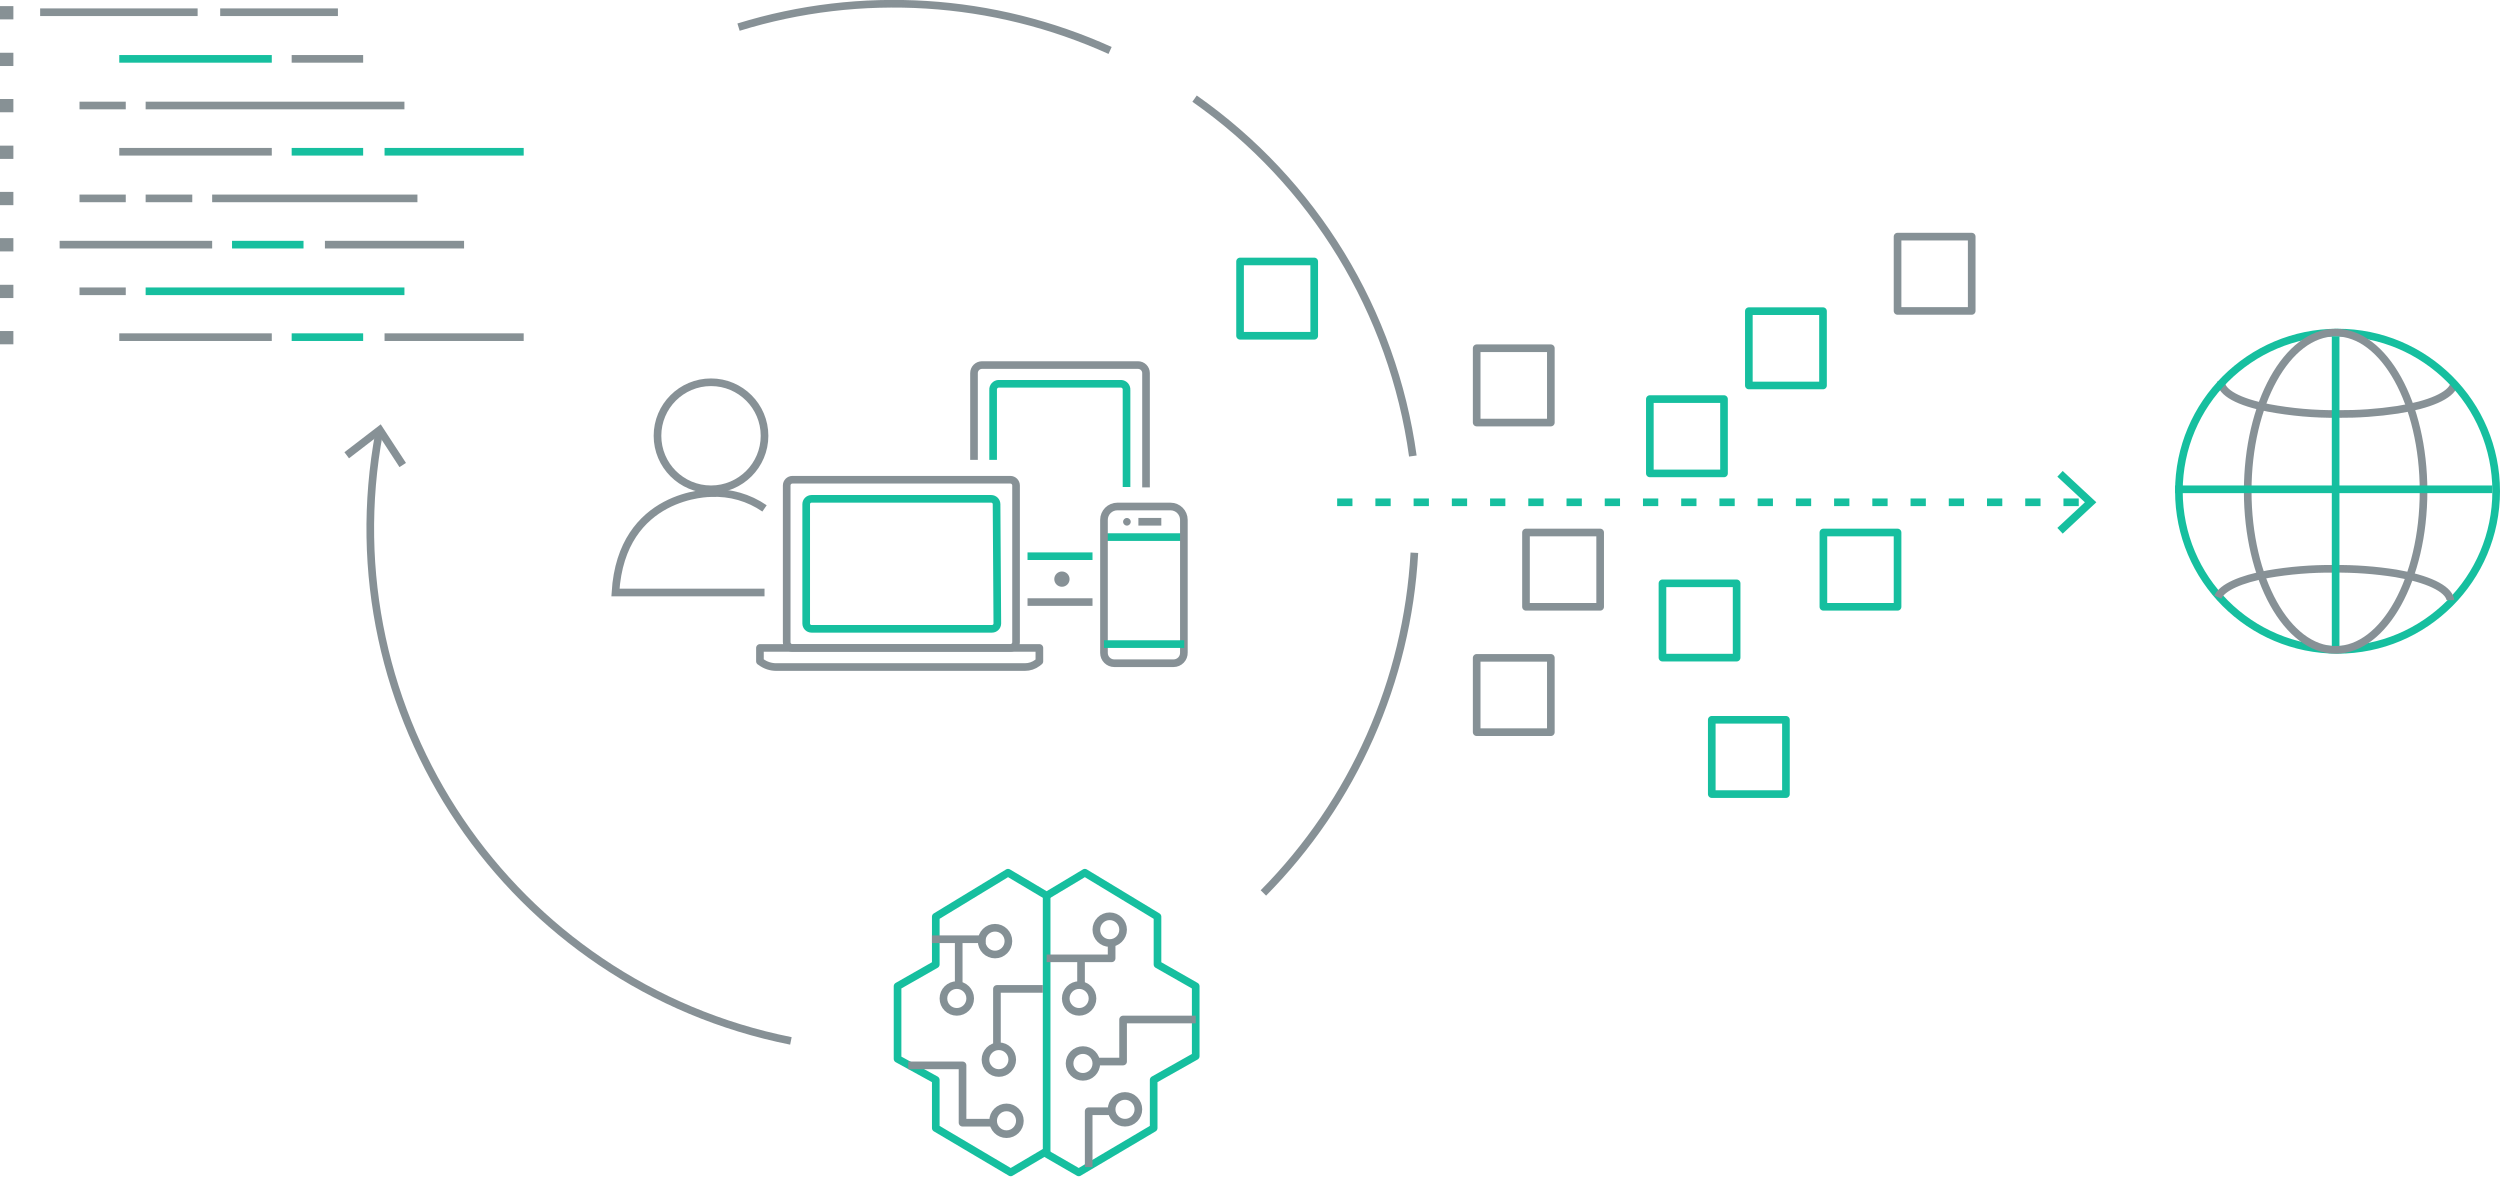
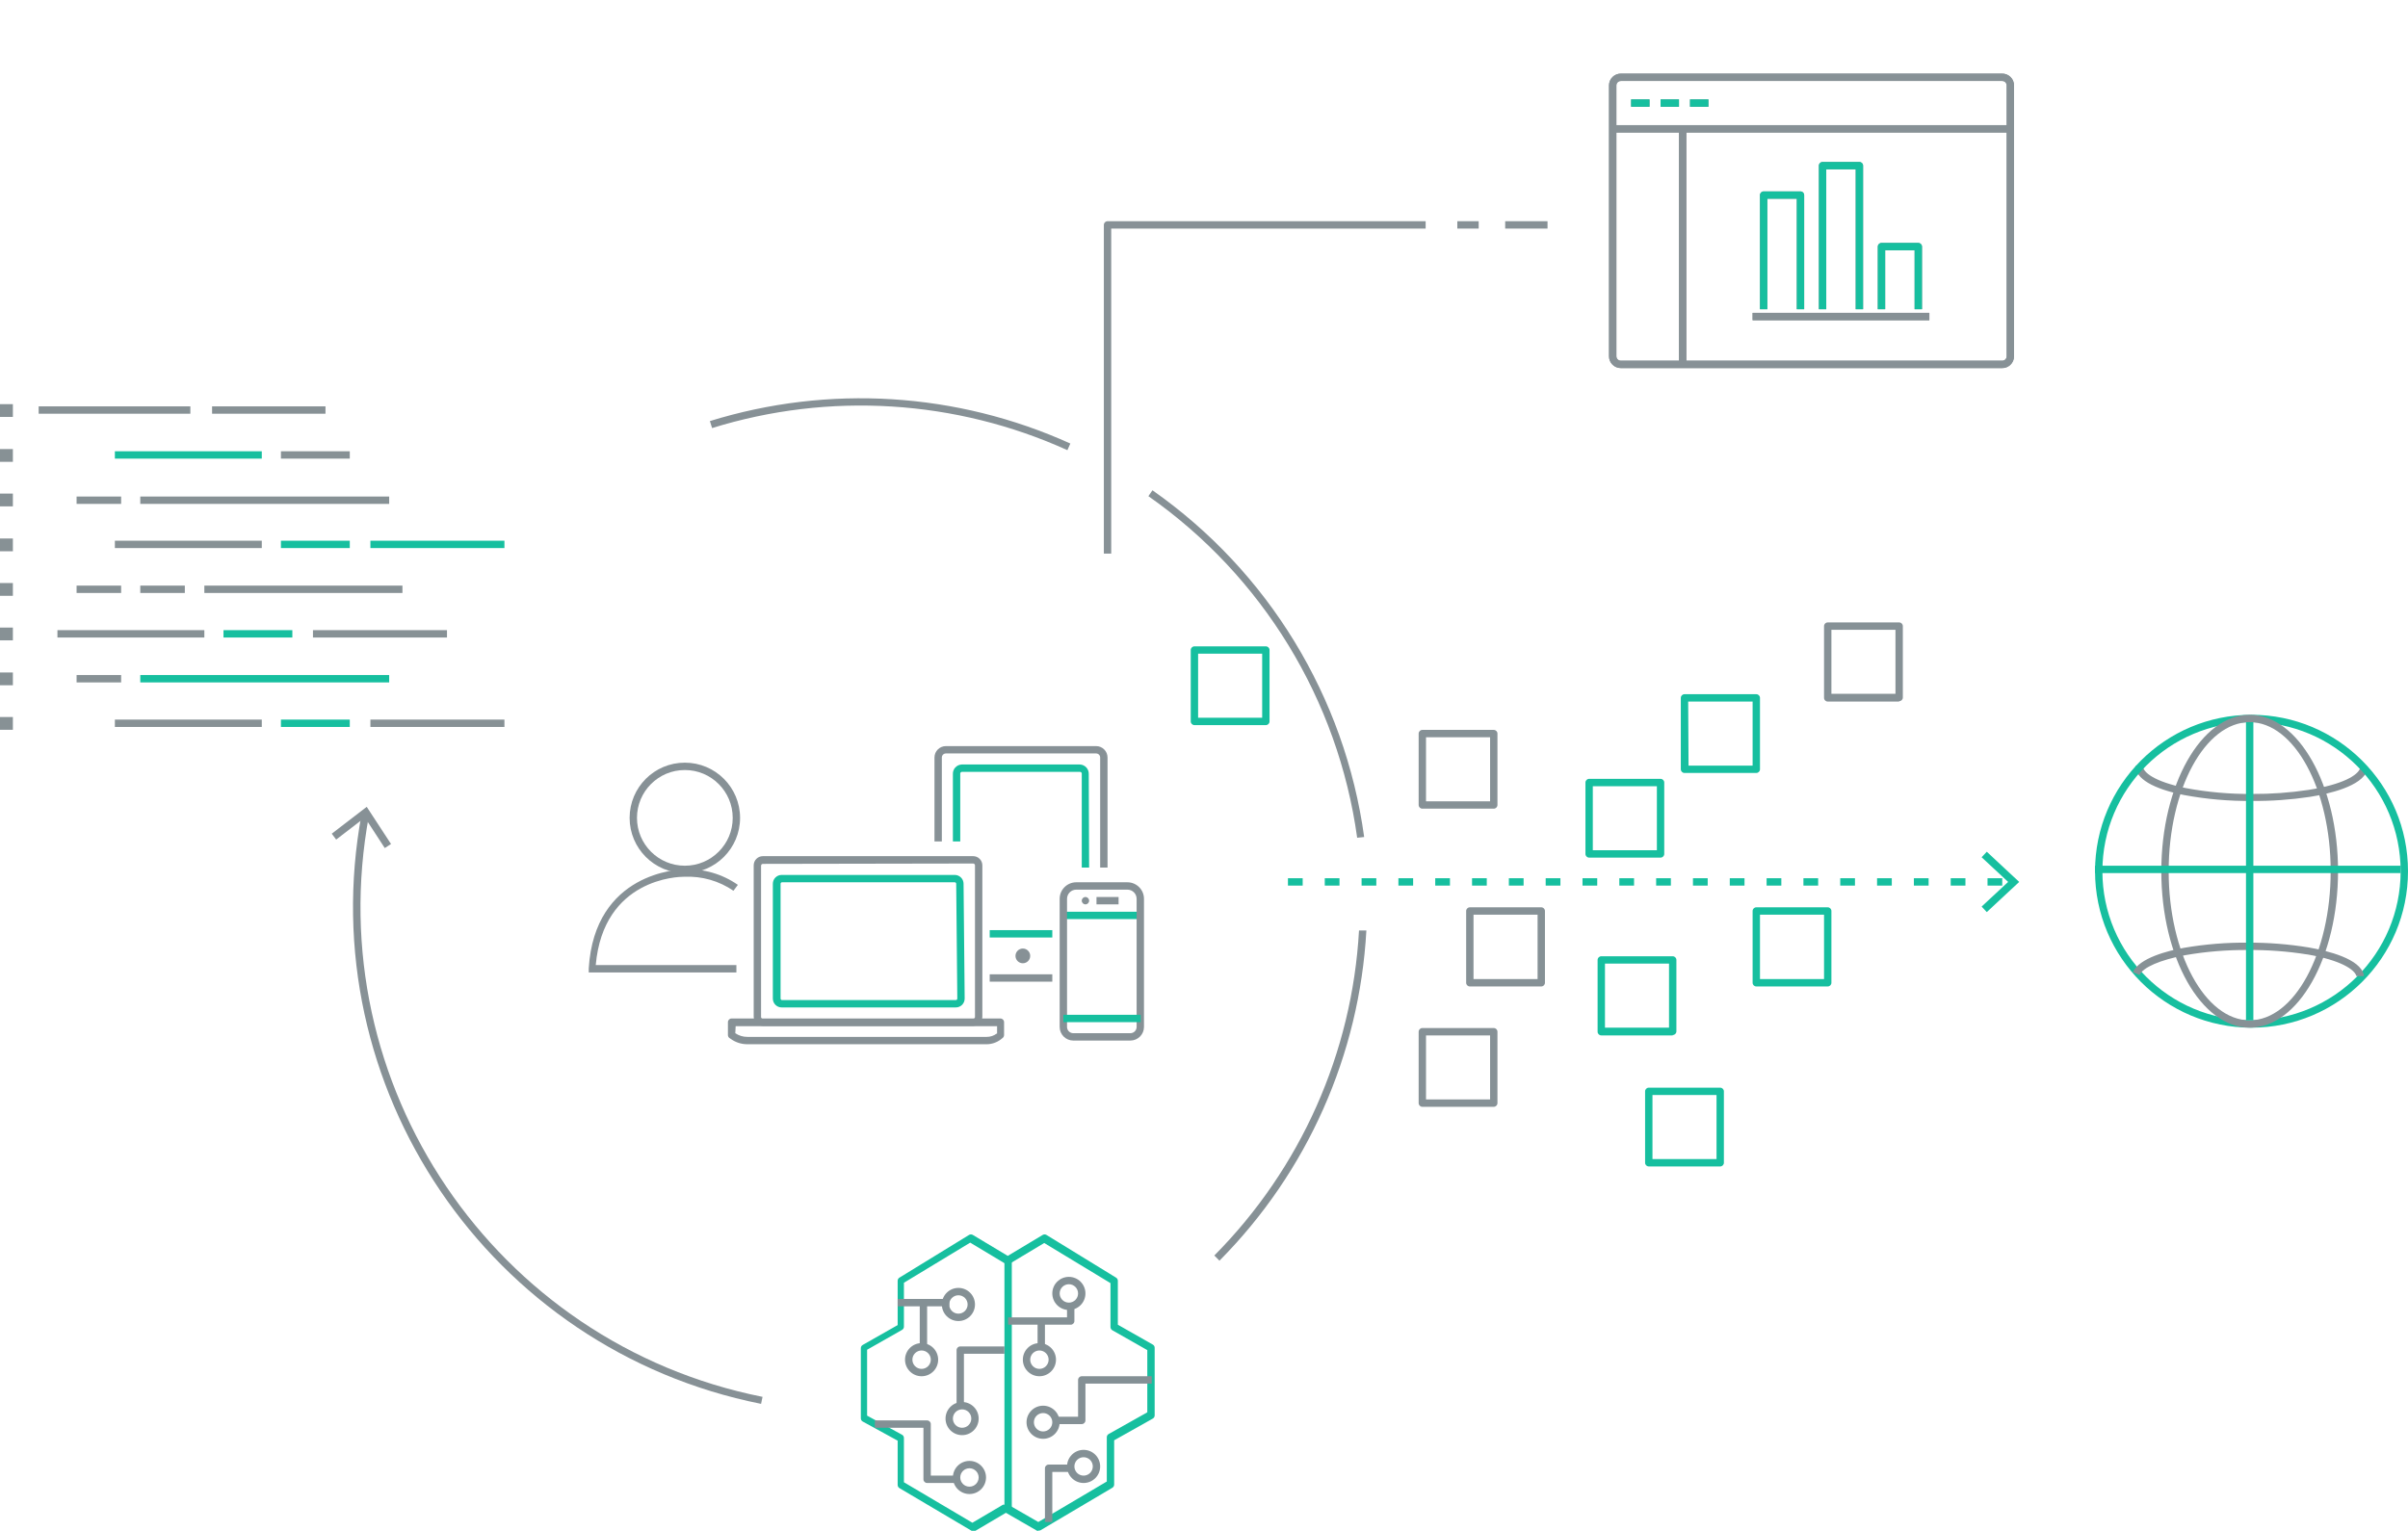
- <svg xmlns="http://www.w3.org/2000/svg" id="graphic-del-financial-secondary" width="654" height="307.69" viewBox="0 0 654 307.69">
+ <svg xmlns="http://www.w3.org/2000/svg" id="graphic-del-financial-secondary" width="654" height="415.9" viewBox="0 0 654 415.9">
  <defs>
    <clipPath id="clip-path">
-       <path id="Rectangle_8178" fill="none" d="M0 0H654V307.69H0z" data-name="Rectangle 8178" />
+       <path id="Rectangle_9159" fill="none" d="M0 0H654V415.9H0z" />
    </clipPath>
    <style>
-             .cls-10,.cls-11,.cls-12,.cls-13,.cls-3,.cls-6,.cls-7{fill:none}.cls-12,.cls-3{stroke:#879196}.cls-3,.cls-6,.cls-7{stroke-miterlimit:10}.cls-10,.cls-11,.cls-12,.cls-13,.cls-3,.cls-6,.cls-7{stroke-width:2px}.cls-4{fill:#879196}.cls-5{fill:#879195}.cls-6{stroke:#879195}.cls-10,.cls-7{stroke:#16bf9f}.cls-10,.cls-11,.cls-12,.cls-13{stroke-linejoin:round}.cls-11{stroke:#869196}.cls-13{stroke:#849095}
+             .cls-3{fill:#879196}.cls-4{fill:#879195}.cls-5{fill:#16bf9f}.cls-6{fill:#869196}.cls-7{fill:#849095}.cls-8{fill:#869095}
        </style>
  </defs>
-   <g id="graphic-del-financial-secondary-2" data-name="graphic-del-financial-secondary" transform="translate(327 153.845)">
-     <g id="Group_5724" clip-path="url(#clip-path)" data-name="Group 5724" transform="translate(-327 -153.845)">
-       <path id="Path_7532" d="M206.9 272.3A136.8 136.8 0 0 1 99.2 113.1" class="cls-3" data-name="Path 7532" />
-       <path id="Path_7533" d="M106.2 121.1l-1.7 1.1-5.4-8.3-7.8 6-1.2-1.6 9.5-7.3z" class="cls-4" data-name="Path 7533" />
-       <path id="Path_7534" d="M312.5 25.8a137 137 0 0 1 57.1 93.5" class="cls-3" data-name="Path 7534" />
-       <path id="Path_7535" d="M193.2 7.1a137.4 137.4 0 0 1 97.2 6.1" class="cls-3" data-name="Path 7535" />
-       <path id="Path_7536" d="M330.5 233.6a137.4 137.4 0 0 0 39.5-89" class="cls-3" data-name="Path 7536" />
-       <path id="Rectangle_8159" d="M0 0H3.5V3.47H0z" class="cls-5" data-name="Rectangle 8159" transform="translate(0 1.6)" />
-       <path id="Rectangle_8160" d="M0 0H3.5V3.47H0z" class="cls-5" data-name="Rectangle 8160" transform="translate(0 13.8)" />
-       <path id="Rectangle_8161" d="M0 0H3.5V3.47H0z" class="cls-5" data-name="Rectangle 8161" transform="translate(0 25.9)" />
-       <path id="Rectangle_8162" d="M0 0H3.5V3.47H0z" class="cls-5" data-name="Rectangle 8162" transform="translate(0 38.1)" />
-       <path id="Rectangle_8163" d="M0 0H3.5V3.47H0z" class="cls-5" data-name="Rectangle 8163" transform="translate(0 50.2)" />
-       <path id="Rectangle_8164" d="M0 0H3.5V3.47H0z" class="cls-5" data-name="Rectangle 8164" transform="translate(0 62.3)" />
-       <path id="Line_2075" d="M0 0L41.2 0" class="cls-6" data-name="Line 2075" transform="translate(10.5 3.2)" />
-       <path id="Line_2076" d="M0 0L30.8 0" class="cls-6" data-name="Line 2076" transform="translate(57.6 3.2)" />
-       <path id="Line_2077" d="M0 0L39.9 0" class="cls-7" data-name="Line 2077" transform="translate(31.2 15.4)" />
-       <path id="Line_2078" d="M0 0L12.1 0" class="cls-6" data-name="Line 2078" transform="translate(20.8 27.6)" />
-       <path id="Line_2079" d="M0 0L67.7 0" class="cls-6" data-name="Line 2079" transform="translate(38.1 27.6)" />
-       <path id="Line_2080" d="M0 0L18.7 0" class="cls-6" data-name="Line 2080" transform="translate(76.3 15.4)" />
-       <path id="Line_2081" d="M0 0L39.9 0" class="cls-6" data-name="Line 2081" transform="translate(31.2 39.7)" />
-       <path id="Line_2082" d="M0 0L12.1 0" class="cls-6" data-name="Line 2082" transform="translate(20.8 51.9)" />
-       <path id="Line_2083" d="M0 0L12.2 0" class="cls-6" data-name="Line 2083" transform="translate(38.1 51.9)" />
-       <path id="Line_2084" d="M0 0L53.7 0" class="cls-6" data-name="Line 2084" transform="translate(55.5 51.9)" />
-       <path id="Line_2085" d="M0 0L18.7 0" class="cls-7" data-name="Line 2085" transform="translate(76.3 39.7)" />
-       <path id="Line_2086" d="M0 0L36.4 0" class="cls-7" data-name="Line 2086" transform="translate(100.6 39.7)" />
-       <path id="Line_2087" d="M0 0L39.9 0" class="cls-6" data-name="Line 2087" transform="translate(15.6 64)" />
-       <path id="Line_2088" d="M0 0L18.7 0" class="cls-7" data-name="Line 2088" transform="translate(60.7 64)" />
-       <path id="Line_2089" d="M0 0L36.4 0" class="cls-6" data-name="Line 2089" transform="translate(85 64)" />
-       <path id="Rectangle_8165" d="M0 0H3.5V3.47H0z" class="cls-5" data-name="Rectangle 8165" transform="translate(0 74.5)" />
-       <path id="Rectangle_8166" d="M0 0H3.5V3.47H0z" class="cls-5" data-name="Rectangle 8166" transform="translate(0 86.6)" />
-       <path id="Line_2090" d="M0 0L12.1 0" class="cls-6" data-name="Line 2090" transform="translate(20.8 76.2)" />
-       <path id="Line_2091" d="M0 0L67.7 0" class="cls-7" data-name="Line 2091" transform="translate(38.1 76.2)" />
-       <path id="Line_2092" d="M0 0L39.9 0" class="cls-6" data-name="Line 2092" transform="translate(31.2 88.2)" />
-       <path id="Line_2093" d="M0 0L18.7 0" class="cls-7" data-name="Line 2093" transform="translate(76.3 88.2)" />
-       <path id="Line_2094" d="M0 0L36.4 0" class="cls-6" data-name="Line 2094" transform="translate(100.6 88.2)" />
-       <path id="Line_2095" fill="none" stroke="#16bf9f" stroke-dasharray="4 6" stroke-miterlimit="10" stroke-width="2px" d="M0 0L196.4 0" data-name="Line 2095" transform="translate(349.8 131.4)" />
-       <path id="Path_7537" fill="#16bf9f" d="M539.6 139.6l-1.4-1.5 7.2-6.7-7.2-6.7 1.4-1.5 8.8 8.2z" data-name="Path 7537" />
-       <path id="Rectangle_8167" d="M0 0H19.4V19.44H0z" class="cls-10" data-name="Rectangle 8167" transform="translate(477 139.3)" />
-       <path id="Rectangle_8168" d="M0 0H19.4V19.44H0z" class="cls-10" data-name="Rectangle 8168" transform="translate(447.8 188.3)" />
-       <path id="Rectangle_8169" d="M0 0H19.4V19.44H0z" class="cls-10" data-name="Rectangle 8169" transform="translate(431.6 104.4)" />
-       <path id="Rectangle_8170" d="M0 0H19.4V19.44H0z" class="cls-10" data-name="Rectangle 8170" transform="translate(434.9 152.6)" />
-       <path id="Rectangle_8171" d="M0 0H19.4V19.44H0z" class="cls-11" data-name="Rectangle 8171" transform="translate(386.3 91.1)" />
-       <path id="Rectangle_8172" d="M0 0H19.4V19.44H0z" class="cls-10" data-name="Rectangle 8172" transform="translate(457.5 81.4)" />
-       <path id="Rectangle_8173" d="M0 0H19.4V19.44H0z" class="cls-11" data-name="Rectangle 8173" transform="translate(399.2 139.3)" />
-       <path id="Rectangle_8174" d="M0 0H19.4V19.44H0z" class="cls-11" data-name="Rectangle 8174" transform="translate(386.3 172.1)" />
-       <path id="Rectangle_8175" d="M0 0H19.4V19.44H0z" class="cls-10" data-name="Rectangle 8175" transform="translate(324.4 68.4)" />
-       <path id="Rectangle_8176" d="M0 0H19.4V19.44H0z" class="cls-11" data-name="Rectangle 8176" transform="translate(496.4 61.9)" />
-       <path id="Path_7538" d="M581 99.8c0 2.9 4.7 5.4 12.4 6.9a94 94 0 0 0 18.2 1.6 99.6 99.6 0 0 0 15.6-1.1c8.3-1.3 13.9-3.7 14.8-6.6" class="cls-12" data-name="Path 7538" />
-       <circle id="Ellipse_172" cx="41.5" cy="41.5" r="41.5" class="cls-10" data-name="Ellipse 172" transform="translate(570 87)" />
-       <ellipse id="Ellipse_173" cx="23" cy="41.5" class="cls-12" data-name="Ellipse 173" rx="23" ry="41.5" transform="translate(588 87)" />
-       <path id="Line_2096" d="M0 0L83 0" class="cls-10" data-name="Line 2096" transform="translate(569 128)" />
-       <path id="Path_7539" d="M580.2 156.2c1.1-2.5 5.9-4.7 13.1-6a96 96 0 0 1 17.2-1.4 97.8 97.8 0 0 1 16.3 1.2c8.2 1.4 13.6 3.9 14.2 6.8v.2" class="cls-12" data-name="Path 7539" />
-       <path id="Line_2097" d="M0 0L0 81" class="cls-10" data-name="Line 2097" transform="translate(611 88)" />
-       <path id="Path_7540" d="M312.8 276.3V258l-10-5.7v-12.5l-19-11.5-10 6-10.1-6-18.9 11.5v12.5l-10 5.7v19l10 5.5v12.6l19.6 11.6 8.8-5.2 9 5.2 19.6-11.6v-12.6z" class="cls-10" data-name="Path 7540" />
-       <path id="Path_7541" d="M259.8 293.7h-8v-15h-14.2" class="cls-13" data-name="Path 7541" />
-       <path id="Line_2098" d="M14 0L0 0" class="cls-13" data-name="Line 2098" transform="translate(243.8 245.7)" />
-       <path id="Line_2099" d="M0 12L0 0" class="cls-13" data-name="Line 2099" transform="translate(250.8 245.7)" />
-       <path id="Line_2100" d="M0 68.3L0 0" class="cls-10" data-name="Line 2100" transform="translate(273.8 233.7)" />
-       <path id="Path_7542" d="M260.8 273.6v-14.9h12" class="cls-13" data-name="Path 7542" />
-       <path id="Path_7543" d="M286.8 277.7h7v-11h19" class="cls-13" data-name="Path 7543" />
-       <path id="Path_7544" d="M290.8 290.7h-6v14.6" class="cls-13" data-name="Path 7544" />
-       <circle id="Ellipse_174" cx="3.5" cy="3.5" r="3.5" class="cls-13" data-name="Ellipse 174" transform="translate(256.8 242.7)" />
-       <circle id="Ellipse_175" cx="3.5" cy="3.5" r="3.5" class="cls-13" data-name="Ellipse 175" transform="translate(246.8 257.7)" />
-       <circle id="Ellipse_176" cx="3.5" cy="3.5" r="3.5" class="cls-13" data-name="Ellipse 176" transform="translate(257.8 273.7)" />
-       <circle id="Ellipse_177" cx="3.5" cy="3.5" r="3.5" class="cls-13" data-name="Ellipse 177" transform="translate(259.8 289.7)" />
-       <circle id="Ellipse_178" cx="3.5" cy="3.5" r="3.5" class="cls-13" data-name="Ellipse 178" transform="translate(279.8 274.7)" />
-       <circle id="Ellipse_179" cx="3.5" cy="3.5" r="3.5" class="cls-13" data-name="Ellipse 179" transform="translate(290.8 286.7)" />
-       <path id="Path_7545" d="M290.8 246.7v4h-17" class="cls-13" data-name="Path 7545" />
-       <path id="Line_2101" d="M0 7L0 0" class="cls-13" data-name="Line 2101" transform="translate(282.8 250.7)" />
-       <circle id="Ellipse_180" cx="3.5" cy="3.5" r="3.5" class="cls-13" data-name="Ellipse 180" transform="translate(278.8 257.7)" />
-       <circle id="Ellipse_181" cx="3.5" cy="3.5" r="3.5" class="cls-13" data-name="Ellipse 181" transform="translate(286.8 239.7)" />
-       <path id="Path_7546" d="M254.8 120.3V97.6a2.1 2.1 0 0 1 2.1-2.1h40.8a2.1 2.1 0 0 1 2.1 2.1v29.9" class="cls-12" data-name="Path 7546" />
-       <path id="Line_2102" d="M17 0L0 0" class="cls-12" data-name="Line 2102" transform="translate(268.8 157.5)" />
-       <path id="Path_7547" d="M259.8 120.3V102a1.5 1.5 0 0 1 1.4-1.6h32.1a1.5 1.5 0 0 1 1.4 1.6v25.4" class="cls-10" data-name="Path 7547" />
-       <path id="Line_2103" d="M17 0L0 0" class="cls-10" data-name="Line 2103" transform="translate(268.8 145.5)" />
-       <path id="Path_7548" d="M279.8 151.5a2 2 0 1 1-2-2 2 2 0 0 1 2 2" class="cls-4" data-name="Path 7548" />
-       <path id="Path_7549" d="M198.8 169.5v3.5l.3.2a6.7 6.7 0 0 0 4 1.3h65a5.4 5.4 0 0 0 3.3-1.1l.5-.4v-3.5z" class="cls-12" data-name="Path 7549" />
-       <path id="Path_7550" d="M260.9 163.1a1.4 1.4 0 0 1-1.4 1.4h-47.2a1.4 1.4 0 0 1-1.4-1.4v-31.2a1.4 1.4 0 0 1 1.4-1.4h47a1.4 1.4 0 0 1 1.4 1.4z" class="cls-10" data-name="Path 7550" />
-       <rect id="Rectangle_8177" width="60" height="44" class="cls-12" data-name="Rectangle 8177" rx="1.5" transform="translate(205.8 125.5)" />
-       <path id="Line_2104" d="M21 0L0 0" class="cls-10" data-name="Line 2104" transform="translate(288.8 140.5)" />
-       <path id="Line_2105" d="M6 0L0 0" class="cls-12" data-name="Line 2105" transform="translate(297.8 136.5)" />
-       <path id="Path_7551" d="M307 173.5h-15.5a2.7 2.7 0 0 1-2.7-2.7V136a3.5 3.5 0 0 1 3.5-3.5h13.9a3.5 3.5 0 0 1 3.5 3.5v34.7a2.7 2.7 0 0 1-2.7 2.8z" class="cls-12" data-name="Path 7551" />
-       <path id="Line_2106" d="M21 0L0 0" class="cls-10" data-name="Line 2106" transform="translate(288.8 168.5)" />
-       <path id="Path_7552" d="M293.8 136.5a1 1 0 1 0 1-1 1 1 0 0 0-1 1" class="cls-4" data-name="Path 7552" />
-       <path id="Path_7553" d="M172 114a14 14 0 1 1 14 14 14 14 0 0 1-14-14" class="cls-3" data-name="Path 7553" />
-       <path id="Path_7554" d="M200 155h-39c1.6-26.2 25-26 25-26a22.7 22.7 0 0 1 14 4" class="cls-3" data-name="Path 7554" />
+   <g id="graphic-del-financial-secondary-2" transform="translate(327 207.95)">
+     <g id="graphic-del-financial-secondary-3" clip-path="url(#clip-path)" transform="translate(-327 -207.95)">
+       <path id="Path_9161" d="M206.7 381.4A137.8 137.8 0 0 1 98.2 221.2l2 .4a135.8 135.8 0 0 0 106.9 157.9z" class="cls-3" />
+       <path id="Path_9162" d="M106.2 229.3l-1.7 1.1-5.4-8.3-7.8 6-1.2-1.6 9.5-7.3z" class="cls-3" />
+       <path id="Path_9163" d="M368.6 227.6a136 136 0 0 0-56.7-92.8l1.1-1.6a138 138 0 0 1 57.5 94.2z" class="cls-3" />
+       <path id="Path_9164" d="M289.9 122.3a136.1 136.1 0 0 0-96.5-6l-.6-1.9a138.2 138.2 0 0 1 97.9 6.1z" class="cls-3" />
+       <path id="Path_9165" d="M331.2 342.5l-1.4-1.4a136.2 136.2 0 0 0 39.3-88.3h2a138.2 138.2 0 0 1-39.8 89.6" class="cls-3" />
+       <path id="Rectangle_9106" d="M0 0H3.5V3.47H0z" class="cls-4" transform="translate(0 109.8)" />
+       <path id="Rectangle_9107" d="M0 0H3.5V3.47H0z" class="cls-4" transform="translate(0 122)" />
+       <path id="Rectangle_9108" d="M0 0H3.5V3.47H0z" class="cls-4" transform="translate(0 134.1)" />
+       <path id="Rectangle_9109" d="M0 0H3.5V3.47H0z" class="cls-4" transform="translate(0 146.3)" />
+       <path id="Rectangle_9110" d="M0 0H3.5V3.47H0z" class="cls-4" transform="translate(0 158.4)" />
+       <path id="Rectangle_9111" d="M0 0H3.5V3.47H0z" class="cls-4" transform="translate(0 170.5)" />
+       <path id="Rectangle_9112" d="M0 0H41.2V2H0z" class="cls-4" transform="translate(10.5 110.4)" />
+       <path id="Rectangle_9113" d="M0 0H30.8V2H0z" class="cls-4" transform="translate(57.6 110.4)" />
+       <path id="Rectangle_9114" d="M0 0H39.9V2H0z" class="cls-5" transform="translate(31.2 122.6)" />
+       <path id="Rectangle_9115" d="M0 0H12.1V2H0z" class="cls-4" transform="translate(20.8 134.9)" />
+       <path id="Rectangle_9116" d="M0 0H67.6V2H0z" class="cls-4" transform="translate(38.1 134.9)" />
+       <path id="Rectangle_9117" d="M0 0H18.7V2H0z" class="cls-4" transform="translate(76.3 122.6)" />
+       <path id="Rectangle_9118" d="M0 0H39.9V2H0z" class="cls-4" transform="translate(31.2 146.9)" />
+       <path id="Rectangle_9119" d="M0 0H12.1V2H0z" class="cls-4" transform="translate(20.8 159.1)" />
+       <path id="Rectangle_9120" d="M0 0H12.1V2H0z" class="cls-4" transform="translate(38.1 159.1)" />
+       <path id="Rectangle_9121" d="M0 0H53.8V2H0z" class="cls-4" transform="translate(55.5 159.1)" />
+       <path id="Rectangle_9122" d="M0 0H18.7V2H0z" class="cls-5" transform="translate(76.3 146.9)" />
+       <path id="Rectangle_9123" d="M0 0H36.4V2H0z" class="cls-5" transform="translate(100.6 146.9)" />
+       <path id="Rectangle_9124" d="M0 0H39.9V2H0z" class="cls-4" transform="translate(15.6 171.2)" />
+       <path id="Rectangle_9125" d="M0 0H18.7V2H0z" class="cls-5" transform="translate(60.7 171.2)" />
+       <path id="Rectangle_9126" d="M0 0H36.4V2H0z" class="cls-4" transform="translate(85 171.2)" />
+       <path id="Rectangle_9127" d="M0 0H3.5V3.47H0z" class="cls-4" transform="translate(0 182.7)" />
+       <path id="Rectangle_9128" d="M0 0H3.5V3.47H0z" class="cls-4" transform="translate(0 194.8)" />
+       <path id="Rectangle_9129" d="M0 0H12.1V2H0z" class="cls-4" transform="translate(20.8 183.4)" />
+       <path id="Rectangle_9130" d="M0 0H67.6V2H0z" class="cls-5" transform="translate(38.1 183.4)" />
+       <path id="Rectangle_9131" d="M0 0H39.9V2H0z" class="cls-4" transform="translate(31.2 195.5)" />
+       <path id="Rectangle_9132" d="M0 0H18.7V2H0z" class="cls-5" transform="translate(76.3 195.5)" />
+       <path id="Rectangle_9133" d="M0 0H36.4V2H0z" class="cls-4" transform="translate(100.6 195.5)" />
+       <path id="Path_9166" d="M543.8 240.6h-4v-2h4zm-10 0h-4v-2h4zm-10 0h-4v-2h4zm-10 0h-4v-2h4zm-10 0h-4v-2h4zm-10 0h-4v-2h4zm-10 0h-4v-2h4zm-10 0h-4v-2h4zm-10 0h-4v-2h4zm-10 0h-4v-2h4zm-10 0h-4v-2h4zm-10 0h-4v-2h4zm-10 0h-4v-2h4zm-10 0h-4v-2h4zm-10 0h-4v-2h4zm-10 0h-4v-2h4zm-10 0h-4v-2h4zm-10 0h-4v-2h4zm-10 0h-4v-2h4zm-10 0h-4v-2h4z" class="cls-5" />
+       <path id="Path_9167" d="M539.6 247.8l-1.4-1.5 7.2-6.7-7.2-6.7 1.4-1.5 8.8 8.2z" class="cls-5" />
+       <path id="Path_9168" d="M496.4 268H477a1 1 0 0 1-1-1v-19.5a1 1 0 0 1 1-1h19.4a1 1 0 0 1 1 1V267a1 1 0 0 1-1 1m-18.4-2h17.4v-17.5H478z" class="cls-5" />
+       <path id="Path_9169" d="M467.2 316.9h-19.4a1 1 0 0 1-1-1v-19.4a1 1 0 0 1 1-1h19.4a1 1 0 0 1 1 1v19.4a1 1 0 0 1-1 1m-18.4-2h17.4v-17.4h-17.4z" class="cls-5" />
+       <path id="Path_9170" d="M451.1 233h-19.5a1 1 0 0 1-1-1v-19.4a1 1 0 0 1 1-1H451a1 1 0 0 1 1 1V232a1 1 0 0 1-1 1m-18.4-2H450v-17.4h-17.4z" class="cls-5" />
+       <path id="Path_9171" d="M454.3 281.3h-19.4a1 1 0 0 1-1-1v-19.5a1 1 0 0 1 1-1h19.4a1 1 0 0 1 1 1v19.4a1 1 0 0 1-1 1m-18.4-2h17.4v-17.4h-17.4z" class="cls-5" />
+       <path id="Path_9172" d="M405.7 219.7h-19.4a1 1 0 0 1-1-1v-19.4a1 1 0 0 1 1-1h19.4a1 1 0 0 1 1 1v19.4a1 1 0 0 1-1 1m-18.4-2h17.4v-17.4h-17.4z" class="cls-6" />
+       <path id="Path_9173" d="M477 210h-19.5a1 1 0 0 1-1-1v-19.4a1 1 0 0 1 1-1H477a1 1 0 0 1 1 1V209a1 1 0 0 1-1 1m-18.4-2H476v-17.4h-17.5z" class="cls-5" />
+       <path id="Path_9174" d="M418.7 268h-19.5a1 1 0 0 1-1-1v-19.5a1 1 0 0 1 1-1h19.4a1 1 0 0 1 1 1V267a1 1 0 0 1-1 1m-18.4-2h17.4v-17.5h-17.4z" class="cls-6" />
+       <path id="Path_9175" d="M405.7 300.7h-19.4a1 1 0 0 1-1-1v-19.4a1 1 0 0 1 1-1h19.4a1 1 0 0 1 1 1v19.4a1 1 0 0 1-1 1m-18.4-2h17.4v-17.4h-17.4z" class="cls-6" />
+       <path id="Path_9176" d="M343.9 197h-19.5a1 1 0 0 1-1-1v-19.4a1 1 0 0 1 1-1h19.4a1 1 0 0 1 1 1V196a1 1 0 0 1-1 1m-18.4-2h17.4v-17.4h-17.4z" class="cls-5" />
+       <path id="Path_9177" d="M515.8 190.6h-19.4a1 1 0 0 1-1-1v-19.5a1 1 0 0 1 1-1h19.4a1 1 0 0 1 1 1v19.4a1 1 0 0 1-1 1m-18.4-2h17.4v-17.4h-17.4z" class="cls-6" />
+       <path id="Path_9178" d="M611.6 217.6a95.4 95.4 0 0 1-18.4-1.6c-8.5-1.7-13.2-4.5-13.2-7.9h2c0 1.7 3 4.2 11.6 6a93.3 93.3 0 0 0 18 1.6 99.6 99.6 0 0 0 15.4-1.1c9.4-1.5 13.4-4 14-5.9l1.9.6c-1.4 4.3-10.4 6.4-15.6 7.2a100.2 100.2 0 0 1-15.7 1.1" class="cls-3" />
+       <path id="Path_9179" d="M611.5 279.2a42.5 42.5 0 1 1 42.5-42.5 42.5 42.5 0 0 1-42.5 42.5m0-83a40.5 40.5 0 1 0 40.5 40.5 40.5 40.5 0 0 0-40.5-40.5" class="cls-5" />
+       <path id="Path_9180" d="M611 279.2c-13.2 0-24-19.1-24-42.5s10.8-42.5 24-42.5 24 19.1 24 42.5-10.8 42.5-24 42.5m0-83c-12.1 0-22 18.2-22 40.5s9.9 40.5 22 40.5 22-18.2 22-40.5-9.9-40.5-22-40.5" class="cls-3" />
+       <path id="Rectangle_9134" d="M0 0H83V2H0z" class="cls-5" transform="translate(569 235.2)" />
+       <path id="Path_9181" d="M642 265.2h-2c-.5-1.8-4.2-4.3-13.3-5.9h-.1a97.4 97.4 0 0 0-16.1-1.2 95.3 95.3 0 0 0-17 1.4c-6.8 1.3-11.5 3.3-12.4 5.4l-1.8-.8c1.7-3.8 9.4-5.8 13.9-6.6a97.4 97.4 0 0 1 17.4-1.4 99.5 99.5 0 0 1 16.4 1.3c5.2.9 14.1 3.1 15 7.5v.4z" class="cls-3" />
+       <path id="Rectangle_9135" d="M0 0H2V81H0z" class="cls-5" transform="translate(610 196.2)" />
+       <path id="Path_9182" d="M282.2 415.9h-.5l-8.5-4.9-8.3 4.9a1 1 0 0 1-1 0l-19.6-11.6a1 1 0 0 1-.5-.9v-12l-9.5-5.2a1 1 0 0 1-.5-.9v-19a1 1 0 0 1 .5-.9l9.5-5.4v-12a1 1 0 0 1 .5-.9l18.9-11.6a1 1 0 0 1 1 0l9.5 5.7 9.5-5.7a1 1 0 0 1 1 0l18.9 11.6a1 1 0 0 1 .5.9v11.9l9.5 5.4a1 1 0 0 1 .5.9v18.3a1 1 0 0 1-.5.9l-10.5 5.9v12a1 1 0 0 1-.5.9l-19.6 11.6h-.5m-9-7.2h.5l8.5 4.9 18.6-11v-12a1 1 0 0 1 .5-.9l10.5-5.9v-16.9l-9.5-5.4a1 1 0 0 1-.5-.9v-11.9l-18-10.9-9.5 5.7a1 1 0 0 1-1.1-.1l-9.5-5.7-18 10.9v11.9a1 1 0 0 1-.5.9l-9.5 5.4v17.9l9.5 5.2a1 1 0 0 1 .5.9v12l18.6 11 8.3-4.9h.5" class="cls-5" />
+       <path id="Path_9183" d="M259.8 402.9h-8a1 1 0 0 1-1-1v-14h-13.2v-2h14.2a1 1 0 0 1 1 1v14h7z" class="cls-7" />
+       <path id="Rectangle_9136" d="M0 0H14V2H0z" class="cls-7" transform="translate(243.8 352.9)" />
+       <path id="Rectangle_9137" d="M0 0H2V12H0z" class="cls-7" transform="translate(249.8 353.9)" />
+       <path id="Rectangle_9138" d="M0 0H2V68.35H0z" class="cls-5" transform="translate(272.8 341.9)" />
+       <path id="Path_9184" d="M261.8 381.8h-2v-15a1 1 0 0 1 1-1h12v2h-11z" class="cls-7" />
+       <path id="Path_9185" d="M293.8 386.9h-7v-2h6v-10a1 1 0 0 1 1-1h19v2h-18v10a1 1 0 0 1-1 1" class="cls-7" />
+       <path id="Path_9186" d="M285.8 413.5h-2v-14.6a1 1 0 0 1 1-1h6v2h-5z" class="cls-7" />
+       <path id="Path_9187" d="M260.3 358.9a4.5 4.5 0 1 1 4.5-4.5 4.5 4.5 0 0 1-4.5 4.5m0-7a2.5 2.5 0 1 0 2.5 2.5 2.5 2.5 0 0 0-2.5-2.5" class="cls-7" />
+       <path id="Path_9188" d="M250.3 373.9a4.5 4.5 0 1 1 4.5-4.5 4.5 4.5 0 0 1-4.5 4.5m0-7a2.5 2.5 0 1 0 2.5 2.5 2.5 2.5 0 0 0-2.5-2.5" class="cls-7" />
+       <path id="Path_9189" d="M261.3 389.9a4.5 4.5 0 1 1 4.5-4.5 4.5 4.5 0 0 1-4.5 4.5m0-7a2.5 2.5 0 1 0 2.5 2.5 2.5 2.5 0 0 0-2.5-2.5" class="cls-7" />
+       <path id="Path_9190" d="M263.3 405.9a4.5 4.5 0 1 1 4.5-4.5 4.5 4.5 0 0 1-4.5 4.5m0-7a2.5 2.5 0 1 0 2.5 2.5 2.5 2.5 0 0 0-2.5-2.5" class="cls-7" />
+       <path id="Path_9191" d="M283.3 390.9a4.5 4.5 0 1 1 4.5-4.5 4.5 4.5 0 0 1-4.5 4.5m0-7a2.5 2.5 0 1 0 2.5 2.5 2.5 2.5 0 0 0-2.5-2.5" class="cls-7" />
+       <path id="Path_9192" d="M294.3 402.9a4.5 4.5 0 1 1 4.5-4.5 4.5 4.5 0 0 1-4.5 4.5m0-7a2.5 2.5 0 1 0 2.5 2.5 2.5 2.5 0 0 0-2.5-2.5" class="cls-7" />
+       <path id="Path_9193" d="M290.8 359.9h-17v-2h16v-3h2v4a1 1 0 0 1-1 1" class="cls-7" />
+       <path id="Rectangle_9139" d="M0 0H2V7H0z" class="cls-7" transform="translate(281.8 358.9)" />
+       <path id="Path_9194" d="M282.3 373.9a4.5 4.5 0 1 1 4.5-4.5 4.5 4.5 0 0 1-4.5 4.5m0-7a2.5 2.5 0 1 0 2.5 2.5 2.5 2.5 0 0 0-2.5-2.5" class="cls-7" />
+       <path id="Path_9195" d="M290.3 355.9a4.5 4.5 0 1 1 4.5-4.5 4.5 4.5 0 0 1-4.5 4.5m0-7a2.5 2.5 0 1 0 2.5 2.5 2.5 2.5 0 0 0-2.5-2.5" class="cls-7" />
+       <path id="Path_9196" d="M300.8 235.7h-2v-29.9a1.1 1.1 0 0 0-1.1-1.1h-40.8a1.1 1.1 0 0 0-1.1 1.1v22.8h-2v-22.8a3.1 3.1 0 0 1 3.1-3.1h40.8a3.1 3.1 0 0 1 3.1 3.1z" class="cls-3" />
+       <path id="Rectangle_9140" d="M0 0H17V2H0z" class="cls-3" transform="translate(268.8 264.7)" />
+       <path id="Path_9197" d="M295.8 235.7h-2v-25.4a.5.5 0 0 0-.4-.6h-32.2a.5.5 0 0 0-.4.6v18.3h-2v-18.3a2.5 2.5 0 0 1 2.4-2.6h32.1a2.5 2.5 0 0 1 2.4 2.6z" class="cls-5" />
+       <path id="Rectangle_9141" d="M0 0H17V2H0z" class="cls-5" transform="translate(268.8 252.7)" />
+       <path id="Path_9198" d="M279.8 259.7a2 2 0 1 1-2-2 2 2 0 0 1 2 2" class="cls-3" />
+       <path id="Path_9199" d="M268 283.7h-65a7.7 7.7 0 0 1-4.6-1.5l-.3-.2a1 1 0 0 1-.4-.8v-3.5a1 1 0 0 1 1-1h73a1 1 0 0 1 1 1v3.5a1 1 0 0 1-.4.8l-.5.4a6.4 6.4 0 0 1-3.9 1.3m-68.2-3a5.7 5.7 0 0 0 3.3 1h65a4.4 4.4 0 0 0 2.7-.9h.1v-2h-71z" class="cls-3" />
+       <path id="Path_9200" d="M259.5 273.7h-47.2a2.4 2.4 0 0 1-2.4-2.4v-31.2a2.4 2.4 0 0 1 2.4-2.4h47a2.4 2.4 0 0 1 2.4 2.4l.3 31.2a2.4 2.4 0 0 1-2.4 2.4m-47.2-34a.4.4 0 0 0-.4.4v31.2a.4.4 0 0 0 .4.4h47.2a.4.4 0 0 0 .4-.4l-.3-31.2a.4.4 0 0 0-.4-.4z" class="cls-5" />
+       <path id="Path_9201" d="M264.3 278.7h-57.1a2.5 2.5 0 0 1-2.5-2.5v-41.1a2.5 2.5 0 0 1 2.5-2.5h57.1a2.5 2.5 0 0 1 2.5 2.5v41.1a2.5 2.5 0 0 1-2.5 2.5m-57.1-44a.5.5 0 0 0-.5.5v41.1a.5.5 0 0 0 .5.5h57.1a.5.5 0 0 0 .5-.5v-41.2a.5.5 0 0 0-.5-.5z" class="cls-3" />
+       <path id="Rectangle_9142" d="M0 0H21V2H0z" class="cls-5" transform="translate(288.8 247.7)" />
+       <path id="Rectangle_9143" d="M0 0H6V2H0z" class="cls-3" transform="translate(297.8 243.7)" />
+       <path id="Path_9202" d="M307 282.7h-15.5a3.7 3.7 0 0 1-3.7-3.7v-34.8a4.5 4.5 0 0 1 4.5-4.5h13.9a4.5 4.5 0 0 1 4.5 4.5V279a3.7 3.7 0 0 1-3.7 3.7m-14.7-41a2.5 2.5 0 0 0-2.5 2.5V279a1.7 1.7 0 0 0 1.7 1.7H307a1.7 1.7 0 0 0 1.7-1.7v-34.8a2.5 2.5 0 0 0-2.5-2.5z" class="cls-3" />
+       <path id="Rectangle_9144" d="M0 0H21V2H0z" class="cls-5" transform="translate(288.8 275.7)" />
+       <path id="Path_9203" d="M293.8 244.7a1 1 0 1 0 1-1 1 1 0 0 0-1 1" class="cls-3" />
+       <path id="Path_9204" d="M186 237.2a15 15 0 1 1 15-15 15 15 0 0 1-15 15m0-28a13 13 0 1 0 13 13 13 13 0 0 0-13-13" class="cls-3" />
+       <path id="Path_9205" d="M200 264.2h-40.1v-1.1c1.6-26.2 24.6-26.9 25.9-26.9a23.5 23.5 0 0 1 14.6 4.2l-1.2 1.6a21.8 21.8 0 0 0-13.3-3.8h-.2c-1.4 0-21.8.4-23.9 24H200z" class="cls-3" />
+       <path id="Path_9206" d="M490 84h-2V54h-8v30h-2V53a1 1 0 0 1 1-1h10a1 1 0 0 1 1 1z" class="cls-8" />
+       <path id="Path_9207" d="M506 84h-2V46h-8v38h-2V45a1 1 0 0 1 1-1h10a1 1 0 0 1 1 1z" class="cls-8" />
+       <path id="Path_9208" d="M522 84h-2V68h-8v16h-2V67a1 1 0 0 1 1-1h10a1 1 0 0 1 1 1z" class="cls-8" />
+       <path id="Rectangle_9145" d="M0 0H48V2H0z" class="cls-8" transform="translate(476 85)" />
+       <path id="Rectangle_9146" d="M0 0H2V64H0z" class="cls-3" transform="translate(456 35)" />
+       <path id="Rectangle_9147" d="M0 0H108V2H0z" class="cls-3" transform="translate(438 34)" />
+       <path id="Path_9209" d="M440.2 100a3.2 3.2 0 0 1-3.2-3.2V23.2a3.2 3.2 0 0 1 3.3-3.2h103.4a3.2 3.2 0 0 1 3.3 3.2v73.6a3.2 3.2 0 0 1-3.3 3.2zm.1-78a1.2 1.2 0 0 0-1.3 1.2v73.6a1.2 1.2 0 0 0 1.2 1.2h103.5a1.2 1.2 0 0 0 1.3-1.2V23.2a1.2 1.2 0 0 0-1.3-1.2z" class="cls-3" />
+       <path id="Rectangle_9148" d="M0 0H5V2H0z" class="cls-8" transform="translate(443 27)" />
+       <path id="Rectangle_9149" d="M0 0H5V2H0z" class="cls-8" transform="translate(451 27)" />
+       <path id="Rectangle_9150" d="M0 0H5V2H0z" class="cls-8" transform="translate(459 27)" />
+       <path id="Path_9210" d="M301.8 150.4h-2V61.1a1 1 0 0 1 1-1h86.4v2h-85.4z" class="cls-3" />
+       <path id="Rectangle_9151" d="M0 0H5.8V2H0z" class="cls-3" transform="translate(395.8 60.1)" />
+       <path id="Rectangle_9152" d="M0 0H11.5V2H0z" class="cls-3" transform="translate(408.8 60.1)" />
+       <path id="Path_9211" d="M490 84h-2V54h-8v30h-2V53a1 1 0 0 1 1-1h10a1 1 0 0 1 1 1z" class="cls-5" />
+       <path id="Path_9212" d="M506 84h-2V46h-8v38h-2V45a1 1 0 0 1 1-1h10a1 1 0 0 1 1 1z" class="cls-5" />
+       <path id="Path_9213" d="M522 84h-2V68h-8v16h-2V67a1 1 0 0 1 1-1h10a1 1 0 0 1 1 1z" class="cls-5" />
+       <path id="Rectangle_9153" d="M0 0H48V2H0z" class="cls-8" transform="translate(476 85)" />
+       <path id="Rectangle_9154" d="M0 0H2V64H0z" class="cls-3" transform="translate(456 35)" />
+       <path id="Rectangle_9155" d="M0 0H108V2H0z" class="cls-3" transform="translate(438 34)" />
+       <path id="Path_9214" d="M440.2 100a3.2 3.2 0 0 1-3.2-3.2V23.2a3.2 3.2 0 0 1 3.3-3.2h103.4a3.2 3.2 0 0 1 3.3 3.2v73.6a3.2 3.2 0 0 1-3.3 3.2zm.1-78a1.2 1.2 0 0 0-1.3 1.2v73.6a1.2 1.2 0 0 0 1.2 1.2h103.5a1.2 1.2 0 0 0 1.3-1.2V23.2a1.2 1.2 0 0 0-1.3-1.2z" class="cls-3" />
+       <path id="Rectangle_9156" d="M0 0H5V2H0z" class="cls-5" transform="translate(443 27)" />
+       <path id="Rectangle_9157" d="M0 0H5V2H0z" class="cls-5" transform="translate(451 27)" />
+       <path id="Rectangle_9158" d="M0 0H5V2H0z" class="cls-5" transform="translate(459 27)" />
    </g>
  </g>
</svg>
